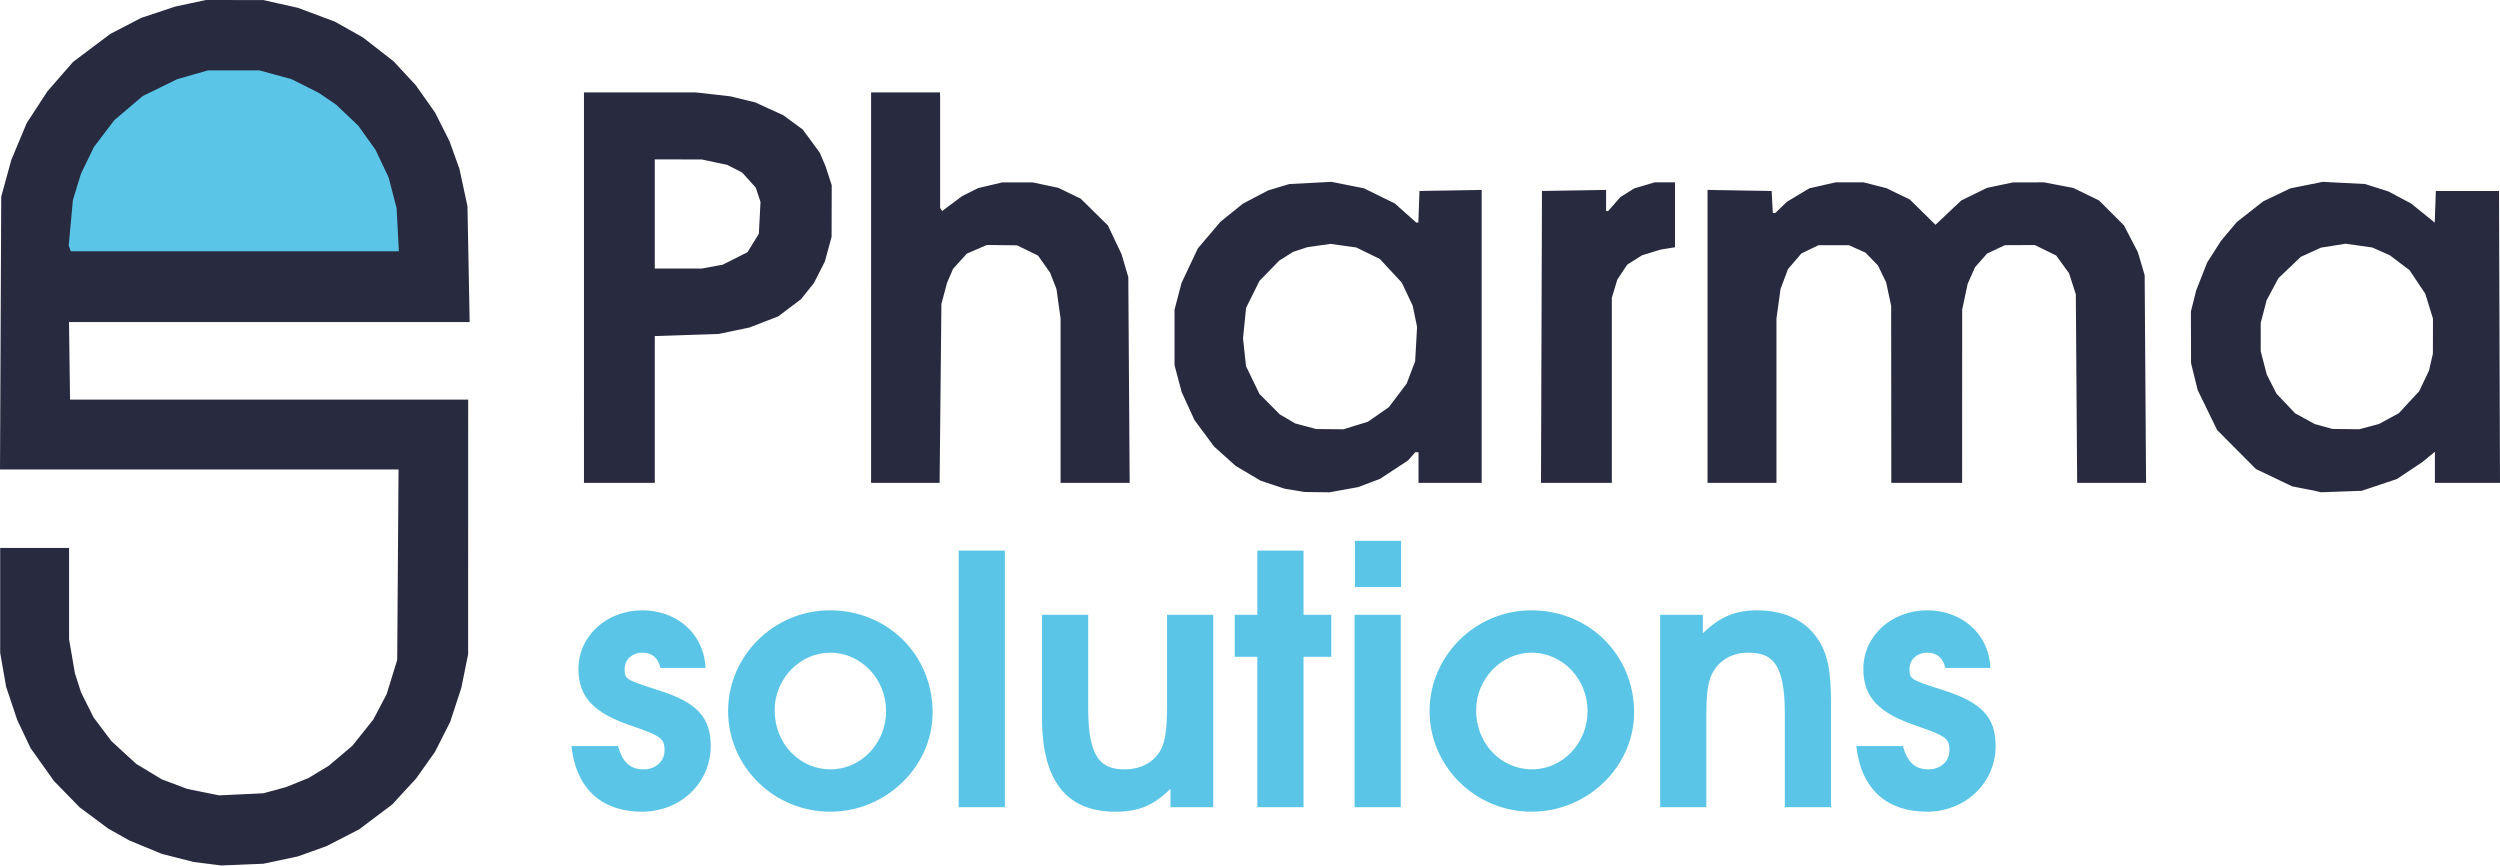
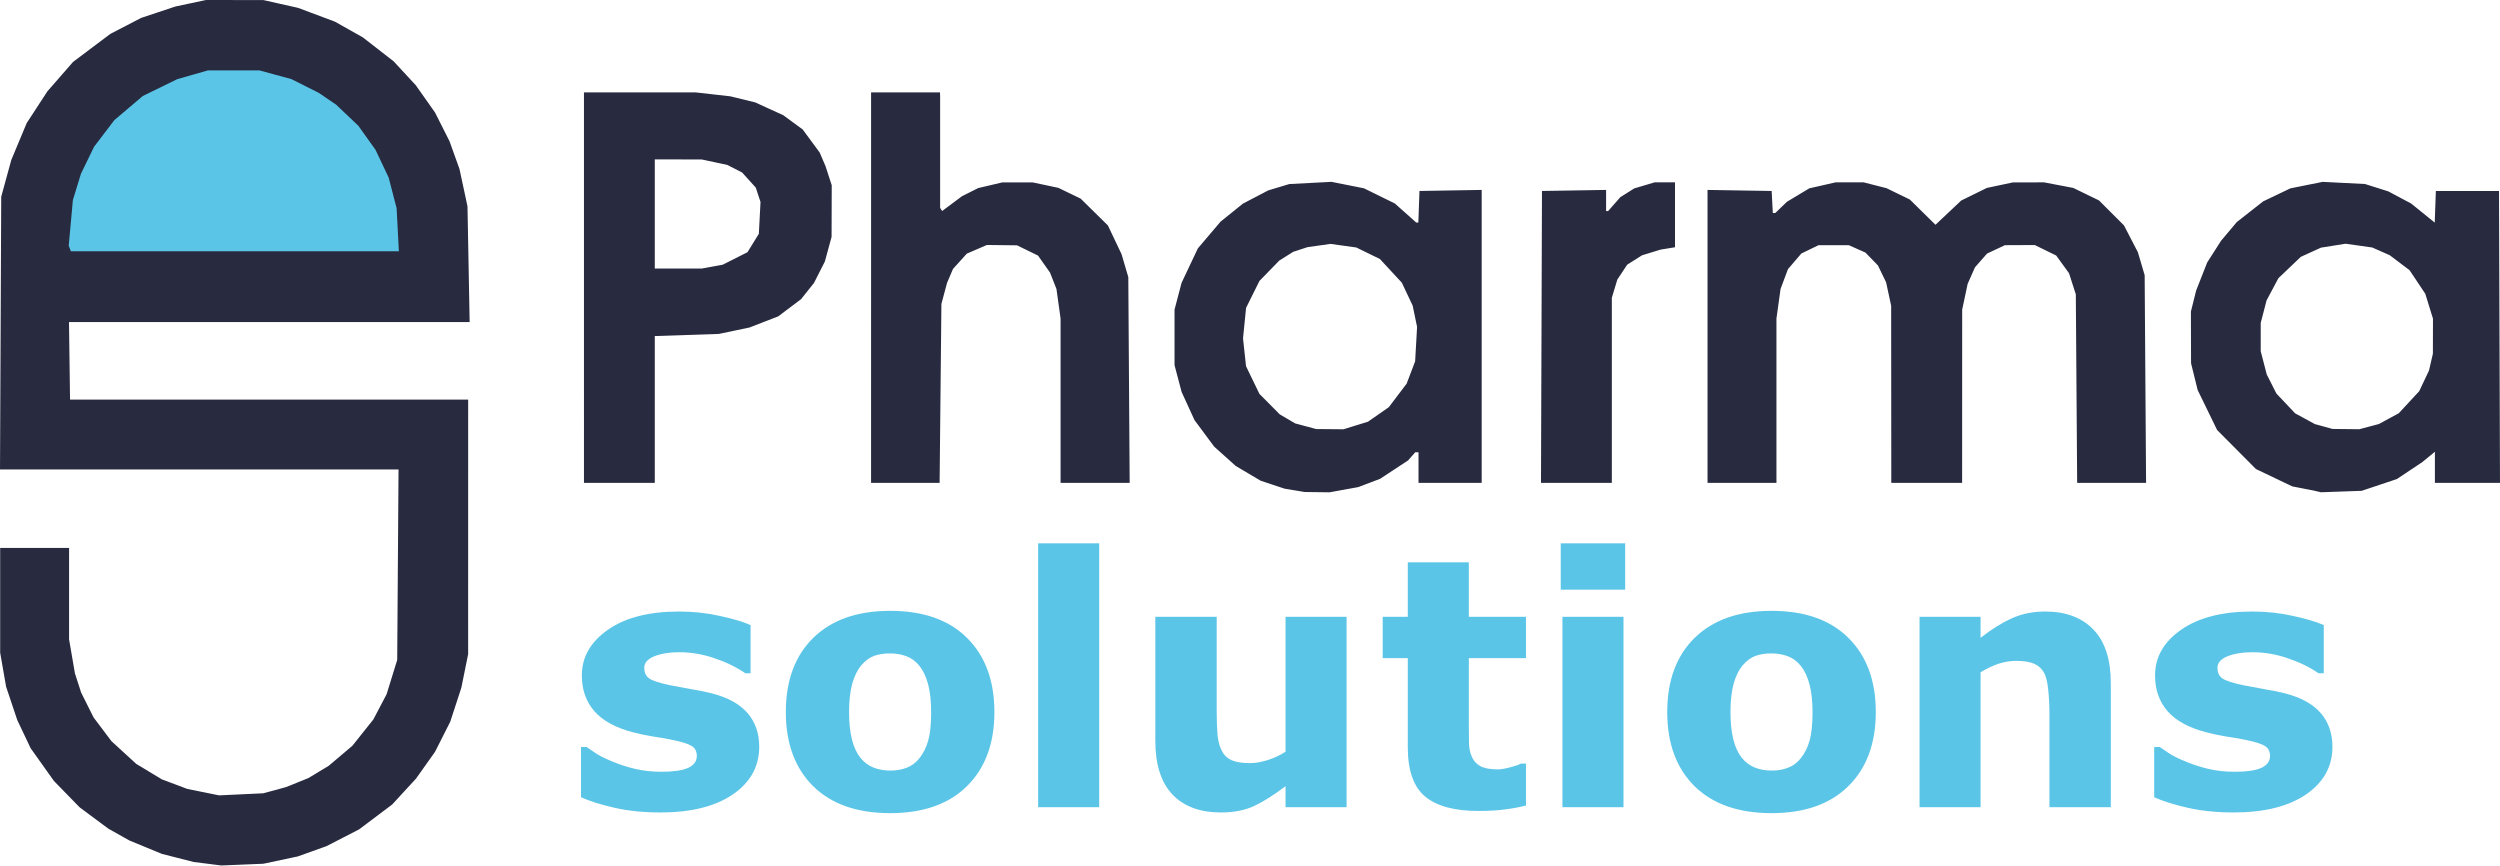
<svg xmlns="http://www.w3.org/2000/svg" version="1.0" width="979.575pt" height="339.112pt" viewBox="0 0 979.575 339.112" preserveAspectRatio="xMidYMid" id="svg1" xml:space="preserve">
  <defs id="defs1" />
  <g id="g17" transform="translate(246.6277,2.767964)">
    <path style="fill:#5ac5e7;fill-opacity:1;stroke-width:0.816" id="rect17" width="157.512" height="87.251" x="-230.867" y="13.792" d="m -159.407,13.792 h 17.773 a 68.279,68.279 45 0 1 68.279,68.279 V 101.043 H -230.867 V 85.252 a 71.46,71.46 135 0 1 71.46,-71.46 z" />
    <path style="fill:#282a3f;fill-opacity:1" d="m -165.348,335.663 -5.411,-0.682 -6.214,-1.585 -6.214,-1.585 -6.375,-2.627 -6.375,-2.627 -4.125,-2.32 -4.125,-2.32 -5.625,-4.179 -5.625,-4.179 -5.028,-5.159 -5.028,-5.159 -4.568,-6.422 -4.568,-6.422 -2.615,-5.511 -2.615,-5.511 -2.19,-6.536 -2.19,-6.536 -1.161,-6.657 -1.161,-6.657 v -20.527 -20.527 h 13.5 13.5 v 17.902 17.902 l 1.145,6.661 1.145,6.661 1.21,3.75 1.21,3.75 2.435,4.875 2.435,4.875 3.504,4.661 3.504,4.661 4.874,4.466 4.874,4.466 5.02,3.028 5.02,3.028 4.968,1.866 4.968,1.866 6.238,1.264 6.238,1.264 8.669,-0.409 8.669,-0.409 4.454,-1.215 4.454,-1.215 4.38,-1.769 4.38,-1.769 3.985,-2.415 3.985,-2.415 4.63,-3.919 4.63,-3.919 4.1,-5.145 4.1,-5.145 2.596,-4.94 2.596,-4.94 2.078,-6.722 2.078,-6.722 0.259,-37.312 0.259,-37.312 h -78.077 -78.077 l 0.238,-53.438 0.238,-53.438 1.976,-7.211 1.976,-7.211 3.016,-7.217 3.016,-7.217 4.05,-6.213 4.05,-6.213 5.03,-5.767 5.03,-5.767 7.286,-5.48 7.286,-5.48 6.06,-3.146 6.06,-3.146 6.69,-2.225 6.69,-2.225 6,-1.28 6,-1.28 11.25,0.011 11.25,0.011 6.803,1.528 6.803,1.528 7.224,2.706 7.224,2.706 5.472,3.085 5.472,3.085 6.032,4.691 6.032,4.691 4.324,4.67 4.324,4.67 3.776,5.348 3.776,5.348 2.836,5.625 2.836,5.625 1.955,5.442 1.955,5.442 1.567,7.308 1.567,7.308 0.425,22.688 0.425,22.688 h -78.493 -78.493 l 0.203,15.188 0.203,15.188 h 78 78 l -0.006,49.875 -0.006,49.875 -1.333,6.577 -1.333,6.577 -2.175,6.657 -2.175,6.657 -2.978,5.891 -2.978,5.891 -3.725,5.25 -3.725,5.25 -4.66,5.062 -4.66,5.062 -6.497,4.887 -6.497,4.887 -6.375,3.28 -6.375,3.28 -5.625,2.016 -5.625,2.016 -6.75,1.434 -6.75,1.434 -8.25,0.337 -8.25,0.338 z m 74.567,-248.415 -0.442,-8.438 -1.557,-6 -1.557,-6 -2.578,-5.441 -2.578,-5.441 -3.361,-4.71 -3.361,-4.71 -4.361,-4.138 -4.361,-4.138 -3.375,-2.299 -3.375,-2.299 -5.378,-2.703 -5.378,-2.703 -6.247,-1.7 -6.247,-1.7 -10.125,5.7e-4 -10.125,5.7e-4 -6,1.712 -6,1.712 -6.75,3.3 -6.75,3.3 -5.573,4.728 -5.573,4.728 -3.97,5.217 -3.97,5.217 -2.566,5.283 -2.566,5.283 -1.582,5.15 -1.582,5.15 -0.816,8.942 -0.816,8.942 0.42,1.095 0.42,1.095 h 64.26 64.26 z m 351.397,102.105 -3.947,-0.657 -4.678,-1.556 -4.678,-1.556 -4.875,-2.89 -4.875,-2.89 -4.234,-3.799 -4.234,-3.799 -3.84,-5.18 -3.84,-5.18 -2.525,-5.517 -2.525,-5.517 -1.388,-5.25 -1.388,-5.25 v -10.875 -10.875 l 1.377,-5.25 1.377,-5.25 3.192,-6.75 3.192,-6.75 4.443,-5.238 4.443,-5.238 4.387,-3.534 4.387,-3.534 4.962,-2.593 4.962,-2.593 4.125,-1.241 4.125,-1.241 8.265,-0.434 8.265,-0.434 6.36,1.267 6.36,1.267 6.05,2.971 6.05,2.971 4.195,3.739 4.195,3.739 h 0.412 0.412 l 0.218,-6.188 0.218,-6.188 12.188,-0.206 12.188,-0.206 v 57.394 57.394 h -12.375 -12.375 v -6 -6 h -0.634 -0.634 l -1.429,1.615 -1.429,1.615 -5.47,3.594 -5.47,3.594 -4.28,1.62 -4.28,1.62 -5.625,1.021 -5.625,1.021 -4.875,-0.061 -4.875,-0.061 z m 23.966,-25.4 4.802,-1.483 4.09,-2.852 4.09,-2.852 3.488,-4.609 3.488,-4.609 1.663,-4.368 1.663,-4.368 0.379,-6.75 0.379,-6.75 -0.867,-4.174 -0.867,-4.174 -2.119,-4.481 -2.119,-4.481 -4.3,-4.644 -4.3,-4.644 -4.619,-2.255 -4.619,-2.255 -5.061,-0.701 -5.061,-0.701 -4.508,0.637 -4.508,0.637 -2.806,0.921 -2.806,0.921 -2.714,1.707 -2.714,1.707 -3.887,3.99 -3.887,3.99 -2.621,5.277 -2.621,5.277 -0.597,5.973 -0.597,5.973 0.588,5.455 0.588,5.455 2.625,5.42 2.625,5.42 3.981,4.015 3.981,4.015 3.018,1.77 3.018,1.77 4.107,1.104 4.107,1.104 5.359,0.049 5.359,0.049 z m 376.731,25.816 -1.5,-0.347 -4.125,-0.802 -4.125,-0.802 -7.125,-3.403 -7.125,-3.403 -7.605,-7.646 -7.605,-7.646 -3.811,-7.829 -3.811,-7.829 -1.294,-5.25 -1.294,-5.25 -0.029,-10.125 -0.029,-10.125 1.028,-4.125 1.028,-4.125 2.165,-5.501 2.165,-5.501 2.709,-4.236 2.709,-4.236 3.086,-3.672 3.086,-3.672 5.168,-4.052 5.168,-4.052 5.332,-2.552 5.332,-2.552 6.336,-1.273 6.336,-1.273 8.289,0.423 8.289,0.423 4.58,1.449 4.58,1.449 4.468,2.382 4.468,2.382 4.609,3.729 4.609,3.729 0.218,-6.197 0.218,-6.197 h 12.375 12.375 l 0.192,57.188 0.192,57.188 H 720.192 707.438 v -6.096 -6.096 l -2.438,2 -2.438,2 -4.992,3.336 -4.992,3.336 -6.914,2.316 -6.914,2.316 -7.969,0.283 -7.969,0.283 z m 20.362,-25.379 3.862,-1.028 3.885,-2.114 3.885,-2.114 3.995,-4.315 3.995,-4.315 1.918,-4.054 1.918,-4.054 0.759,-3.291 0.759,-3.291 0.018,-6.859 0.018,-6.859 -1.507,-4.879 -1.507,-4.879 -3.085,-4.621 -3.085,-4.621 -3.879,-2.929 -3.879,-2.929 -3.421,-1.513 -3.421,-1.513 -5.229,-0.742 -5.229,-0.742 -4.816,0.768 -4.816,0.768 -3.961,1.805 -3.961,1.805 -4.388,4.185 -4.388,4.185 -2.315,4.344 -2.315,4.344 -1.148,4.409 -1.148,4.409 v 5.547 5.547 l 1.18,4.555 1.18,4.555 1.896,3.742 1.896,3.742 3.666,3.876 3.666,3.876 3.865,2.104 3.865,2.104 3.456,0.953 3.456,0.953 5.25,0.058 5.25,0.058 z M -17.812,109.935 V 33.435 l 21.938,0.006 21.937,0.006 6.75,0.765 6.75,0.765 4.875,1.192 4.875,1.192 5.493,2.514 5.493,2.514 3.8,2.79 3.8,2.79 3.326,4.518 3.326,4.518 1.138,2.653 1.138,2.653 1.22,3.75 1.22,3.75 -0.029,10.125 -0.029,10.125 -1.314,4.815 -1.314,4.815 -2.121,4.185 -2.121,4.185 -2.541,3.197 -2.541,3.197 -4.472,3.367 -4.472,3.367 -5.625,2.182 -5.625,2.182 -6,1.259 -6,1.259 -12.562,0.417 -12.562,0.417 v 28.765 28.765 h -13.875 -13.875 z m 50.335,-8.243 4.04,-0.743 4.846,-2.444 4.846,-2.444 2.228,-3.609 2.228,-3.609 0.327,-6.234 0.327,-6.234 -0.93,-2.817 -0.93,-2.817 -2.671,-2.956 -2.671,-2.956 -2.943,-1.502 -2.943,-1.501 -4.983,-1.056 -4.983,-1.056 -9.188,-0.013 -9.187,-0.013 v 21.375 21.375 h 9.273 9.273 z m 62.165,8.243 V 33.435 h 13.5 13.5 l 0.028,0.938 0.028,0.938 -2.9e-4,21.679 -2.9e-4,21.679 0.388,0.628 0.388,0.628 3.897,-2.909 3.897,-2.909 3.164,-1.588 3.164,-1.588 4.711,-1.111 4.711,-1.111 6,0.002 6,0.002 5.005,1.061 5.005,1.061 4.368,2.114 4.368,2.114 5.334,5.25 5.334,5.25 2.674,5.625 2.674,5.625 1.325,4.5 1.325,4.5 0.267,40.312 0.267,40.312 h -13.536 -13.536 v -32.196 -32.196 l -0.805,-5.787 -0.805,-5.787 -1.261,-3.211 -1.261,-3.211 -2.351,-3.335 -2.351,-3.335 -4.106,-2.009 -4.106,-2.009 -5.915,-0.071 -5.915,-0.071 -3.931,1.698 -3.931,1.698 -2.704,2.993 -2.704,2.993 -1.169,2.73 -1.169,2.73 -1.105,4.125 -1.105,4.125 -0.352,35.062 -0.352,35.062 h -13.426 -13.426 z m 262.683,19.312 0.192,-57.188 12.562,-0.206 12.562,-0.206 v 4.143 4.143 h 0.398 0.398 l 2.383,-2.714 2.383,-2.714 2.729,-1.723 2.729,-1.723 4.001,-1.188 4.001,-1.188 h 3.989 3.989 v 12.716 12.716 l -2.812,0.458 -2.812,0.458 -3.644,1.117 -3.644,1.118 -2.911,1.838 -2.911,1.838 -1.934,2.923 -1.934,2.923 -1.074,3.567 -1.074,3.567 v 36.256 36.256 h -13.88 -13.88 z m 65.067,-0.206 V 71.649 l 12.562,0.206 12.562,0.206 0.225,4.312 0.225,4.312 h 0.489 0.489 l 2.286,-2.202 2.286,-2.202 4.382,-2.629 4.382,-2.629 5.141,-1.169 5.141,-1.169 h 5.507 5.507 l 4.47,1.141 4.47,1.141 4.571,2.223 4.571,2.223 5.022,4.948 5.022,4.948 5.039,-4.75 5.039,-4.75 5.028,-2.471 5.028,-2.471 5.09,-1.079 5.09,-1.079 6.122,-0.013 6.122,-0.013 5.727,1.096 5.727,1.096 5.026,2.442 5.026,2.442 4.903,4.9 4.903,4.9 2.719,5.25 2.719,5.25 1.329,4.5 1.329,4.5 0.278,40.688 0.278,40.688 h -13.502 -13.502 l -0.263,-36.938 -0.263,-36.938 -1.33,-4.135 -1.33,-4.135 -2.52,-3.473 -2.52,-3.473 -4.184,-2.047 -4.184,-2.047 -5.859,0.026 -5.859,0.026 -3.499,1.645 -3.499,1.645 -2.367,2.696 -2.367,2.696 -1.435,3.243 -1.435,3.243 -1.069,5.045 -1.069,5.045 -0.013,33.938 -0.013,33.938 h -13.875 -13.875 l -0.026,-34.688 -0.026,-34.688 -0.986,-4.593 -0.986,-4.593 -1.609,-3.323 -1.609,-3.323 -2.442,-2.513 -2.442,-2.513 -3.242,-1.443 -3.242,-1.443 h -5.961 -5.961 l -3.357,1.625 -3.357,1.625 -2.621,3.062 -2.621,3.062 -1.449,3.872 -1.449,3.872 -0.807,5.804 -0.807,5.804 v 32.196 32.196 h -13.5 -13.5 z" id="path17" />
-     <text xml:space="preserve" style="font-style:normal;font-variant:normal;font-weight:bold;font-stretch:normal;font-size:136.069px;font-family:'TeX Gyre Adventor';-inkscape-font-specification:'TeX Gyre Adventor Bold';fill:#5ac5e7;fill-opacity:1;stroke-width:11.339" x="-25.284" y="313.518" id="text17">
-       <tspan id="tspan17" x="-25.284" y="313.518" style="font-style:normal;font-variant:normal;font-weight:bold;font-stretch:normal;font-family:'TeX Gyre Adventor';-inkscape-font-specification:'TeX Gyre Adventor Bold';fill:#5ac5e7;fill-opacity:1;stroke-width:11.339">solutions</tspan>
-     </text>
+     <path d="m 50.856,289.865 q 0,11.561 -10.365,18.67 -10.365,7.043 -28.37,7.043 -9.966,0 -18.072,-1.86 -8.106,-1.86 -13.022,-4.119 v -19.666 h 2.193 q 1.794,1.262 4.119,2.79 2.392,1.462 6.71,3.189 3.721,1.528 8.438,2.658 4.717,1.063 10.099,1.063 7.043,0 10.431,-1.528 3.388,-1.595 3.388,-4.651 0,-2.724 -1.993,-3.92 -1.993,-1.262 -7.574,-2.392 -2.658,-0.598 -7.242,-1.262 -4.518,-0.731 -8.239,-1.727 -10.165,-2.658 -15.082,-8.239 -4.917,-5.647 -4.917,-14.019 0,-10.763 10.165,-17.872 10.232,-7.176 27.905,-7.176 8.371,0 16.012,1.727 7.707,1.661 12.026,3.588 v 18.869 H 45.408 q -5.315,-3.654 -12.159,-5.913 -6.777,-2.325 -13.753,-2.325 -5.78,0 -9.767,1.595 -3.92,1.595 -3.92,4.518 0,2.658 1.794,4.053 1.794,1.395 8.438,2.79 3.654,0.731 7.84,1.462 4.252,0.664 8.504,1.727 9.434,2.458 13.952,7.773 4.518,5.249 4.518,13.155 z m 92.152,-13.62 q 0,18.404 -10.763,29.034 -10.697,10.564 -30.097,10.564 -19.4,0 -30.164,-10.564 -10.697,-10.63 -10.697,-29.034 0,-18.537 10.763,-29.101 10.83,-10.564 30.097,-10.564 19.533,0 30.164,10.63 10.697,10.63 10.697,29.034 z m -29.433,18.138 q 2.325,-2.857 3.455,-6.843 1.196,-4.053 1.196,-11.162 0,-6.578 -1.196,-11.029 -1.196,-4.451 -3.322,-7.109 -2.126,-2.724 -5.116,-3.854 -2.99,-1.129 -6.445,-1.129 -3.455,0 -6.179,0.93 -2.658,0.93 -5.116,3.721 -2.193,2.591 -3.521,7.109 -1.262,4.518 -1.262,11.361 0,6.112 1.129,10.63 1.129,4.451 3.322,7.176 2.126,2.591 5.049,3.787 2.99,1.196 6.777,1.196 3.256,0 6.179,-1.063 2.99,-1.129 5.049,-3.721 z m 70.493,19.135 H 160.15 V 210.138 h 23.918 z m 96.936,0 h -23.918 v -8.239 q -6.644,5.049 -12.159,7.707 -5.515,2.591 -13.155,2.591 -12.358,0 -19.068,-7.109 -6.644,-7.109 -6.644,-20.995 v -48.568 h 24.051 v 37.007 q 0,5.647 0.332,9.434 0.399,3.721 1.727,6.179 1.262,2.458 3.787,3.588 2.591,1.129 7.176,1.129 3.056,0 6.777,-1.129 3.721,-1.129 7.176,-3.322 v -52.886 h 23.918 z m 70.293,-0.664 q -3.854,0.997 -8.172,1.528 -4.319,0.598 -10.564,0.598 -13.952,0 -20.796,-5.647 -6.777,-5.647 -6.777,-19.334 v -34.881 h -9.833 v -16.211 h 9.833 v -21.327 h 23.918 v 21.327 h 22.39 v 16.211 h -22.39 v 26.443 q 0,3.92 0.066,6.843 0.066,2.923 1.063,5.249 0.93,2.325 3.256,3.721 2.392,1.329 6.91,1.329 1.86,0 4.85,-0.797 3.056,-0.797 4.252,-1.462 h 1.993 z m 38.203,0.664 h -23.918 v -74.612 h 23.918 z m 0.664,-85.242 h -25.247 v -18.138 h 25.247 z m 98.198,47.97 q 0,18.404 -10.763,29.034 -10.697,10.564 -30.097,10.564 -19.4,0 -30.164,-10.564 -10.697,-10.63 -10.697,-29.034 0,-18.537 10.763,-29.101 10.83,-10.564 30.097,-10.564 19.533,0 30.164,10.63 10.697,10.63 10.697,29.034 z m -29.433,18.138 q 2.325,-2.857 3.455,-6.843 1.196,-4.053 1.196,-11.162 0,-6.578 -1.196,-11.029 -1.196,-4.451 -3.322,-7.109 -2.126,-2.724 -5.116,-3.854 -2.99,-1.129 -6.445,-1.129 -3.455,0 -6.179,0.93 -2.658,0.93 -5.116,3.721 -2.193,2.591 -3.521,7.109 -1.262,4.518 -1.262,11.361 0,6.112 1.129,10.63 1.129,4.451 3.322,7.176 2.126,2.591 5.049,3.787 2.99,1.196 6.777,1.196 3.256,0 6.179,-1.063 2.99,-1.129 5.049,-3.721 z m 121.519,19.135 h -24.051 v -37.007 q 0,-4.518 -0.465,-8.969 -0.465,-4.518 -1.595,-6.644 -1.329,-2.458 -3.92,-3.588 -2.525,-1.129 -7.109,-1.129 -3.256,0 -6.644,1.063 -3.322,1.063 -7.242,3.388 v 52.886 h -23.918 v -74.612 h 23.918 v 8.239 q 6.378,-4.983 12.225,-7.641 5.913,-2.658 13.089,-2.658 12.092,0 18.869,7.043 6.843,7.043 6.843,21.061 z m 86.837,-23.653 q 0,11.561 -10.365,18.67 -10.365,7.043 -28.37,7.043 -9.966,0 -18.072,-1.86 -8.106,-1.86 -13.022,-4.119 v -19.666 h 2.193 q 1.794,1.262 4.119,2.79 2.392,1.462 6.71,3.189 3.721,1.528 8.438,2.658 4.717,1.063 10.099,1.063 7.043,0 10.431,-1.528 3.388,-1.595 3.388,-4.651 0,-2.724 -1.993,-3.92 -1.993,-1.262 -7.574,-2.392 -2.658,-0.598 -7.242,-1.262 -4.518,-0.731 -8.239,-1.727 -10.165,-2.658 -15.082,-8.239 -4.917,-5.647 -4.917,-14.019 0,-10.763 10.165,-17.872 10.232,-7.176 27.905,-7.176 8.371,0 16.012,1.727 7.707,1.661 12.026,3.588 v 18.869 h -2.06 q -5.315,-3.654 -12.159,-5.913 -6.777,-2.325 -13.753,-2.325 -5.78,0 -9.767,1.595 -3.92,1.595 -3.92,4.518 0,2.658 1.794,4.053 1.794,1.395 8.438,2.79 3.654,0.731 7.84,1.462 4.252,0.664 8.504,1.727 9.434,2.458 13.952,7.773 4.518,5.249 4.518,13.155 z" id="text17" style="font-weight:bold;font-size:136.069px;font-family:'TeX Gyre Adventor';-inkscape-font-specification:'TeX Gyre Adventor Bold';fill:#5ac5e7;stroke-width:11.339" aria-label="solutions" />
  </g>
</svg>
